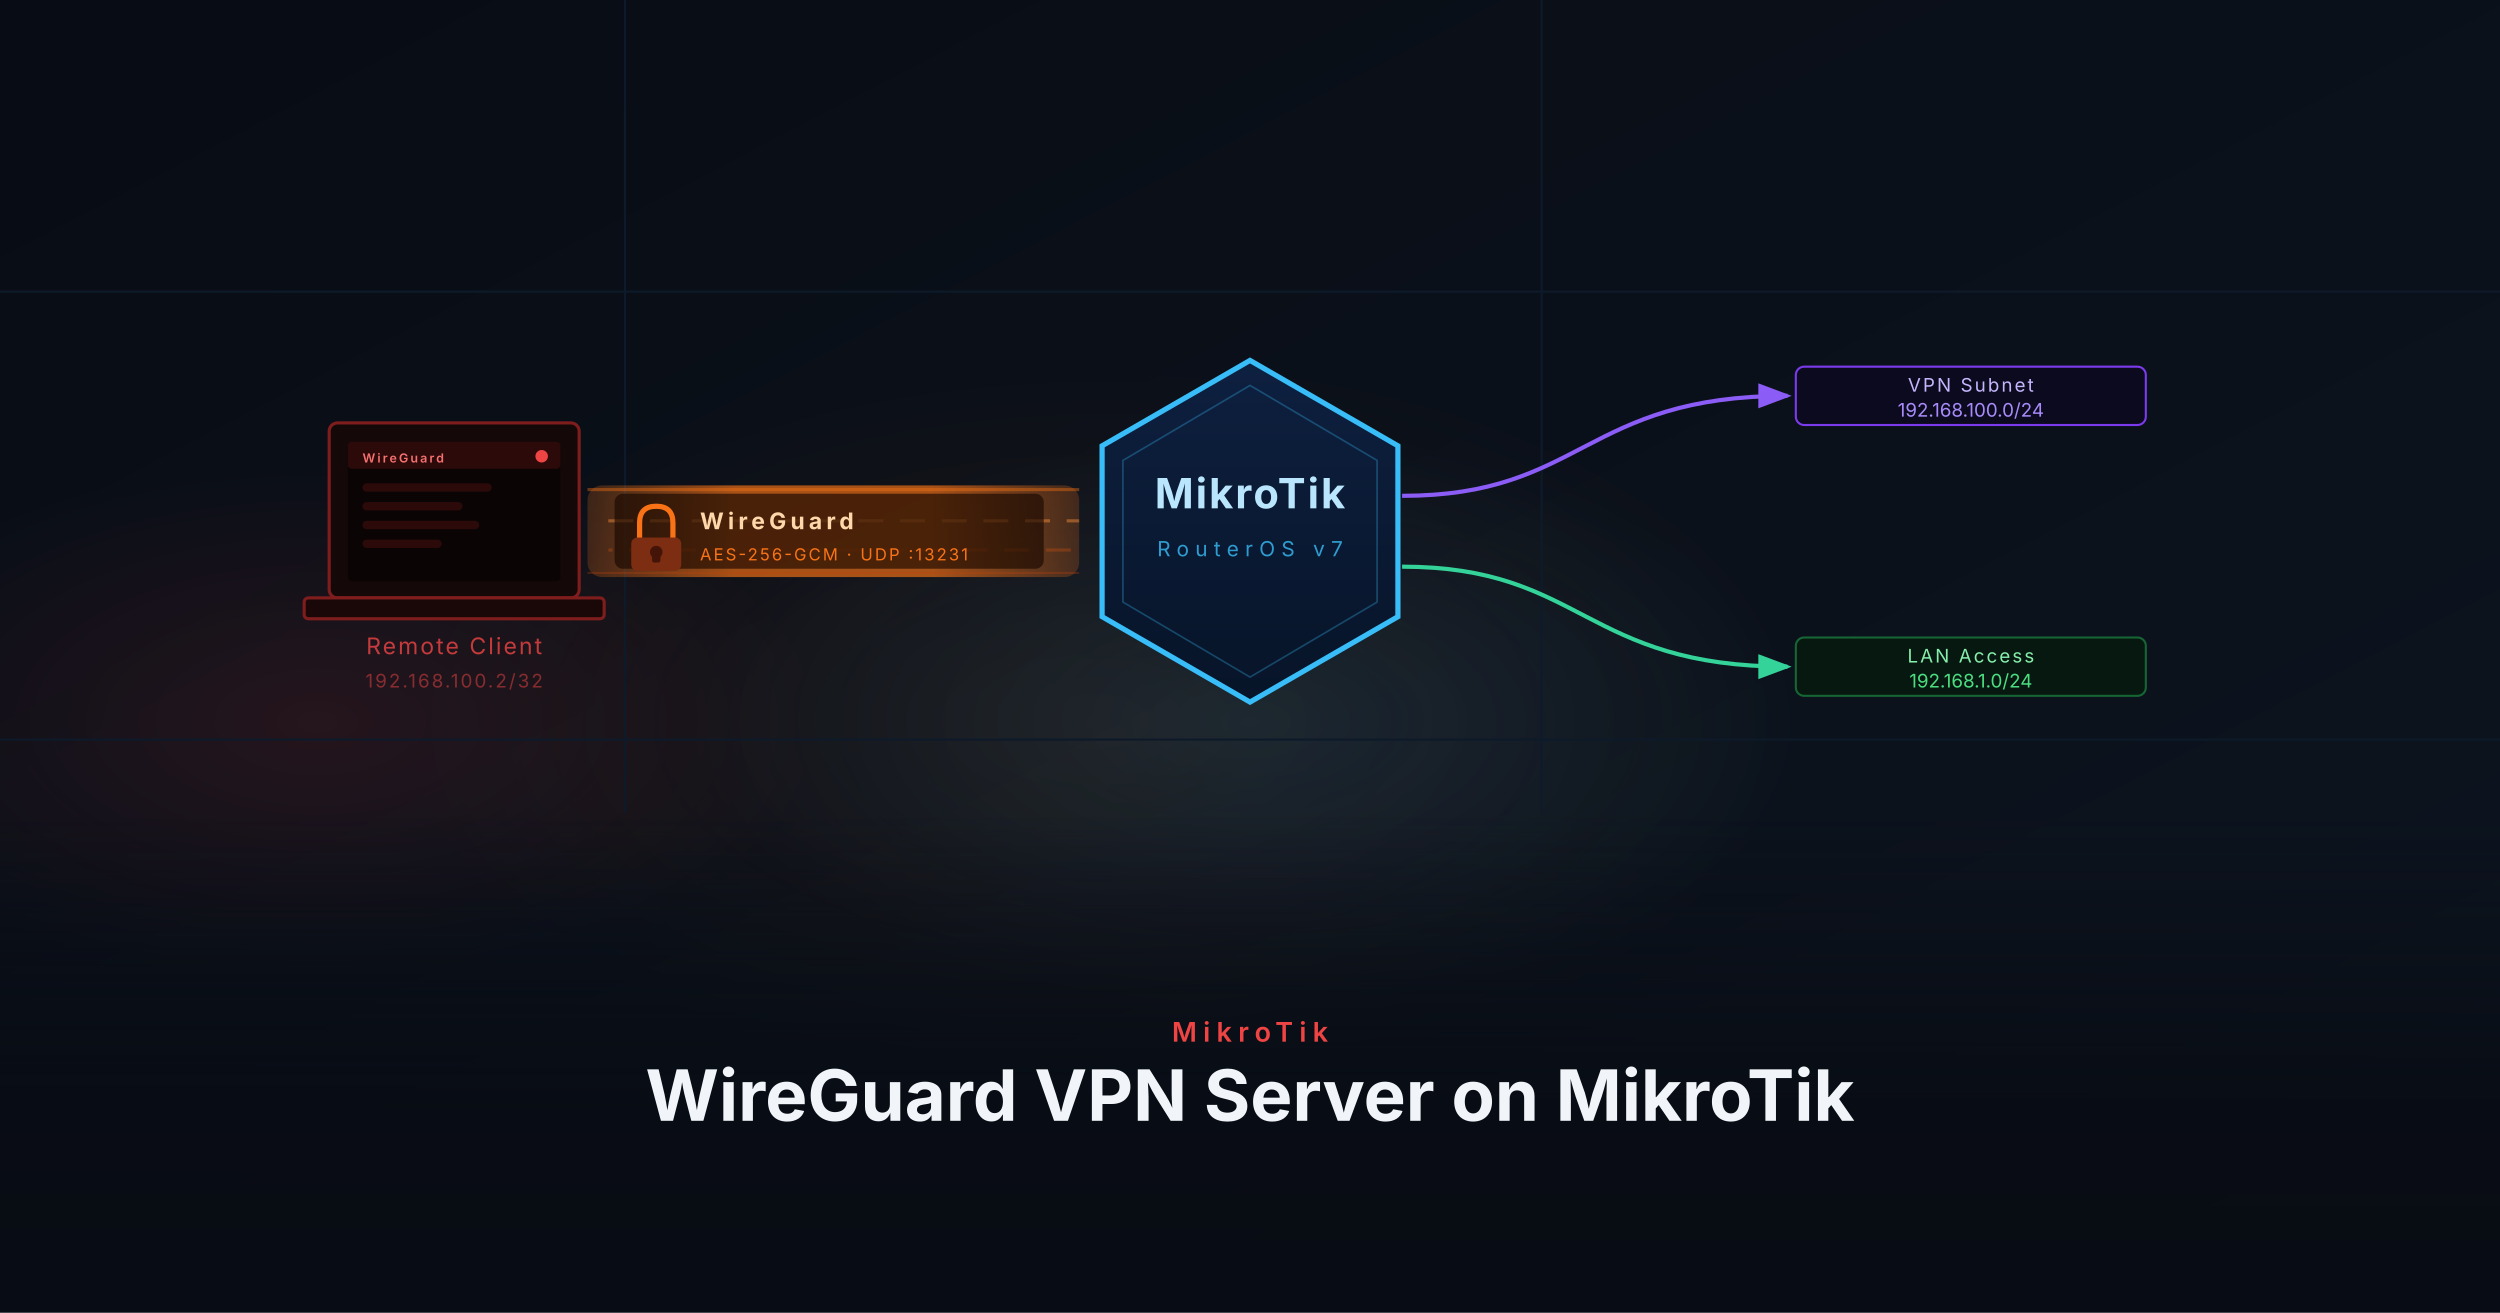
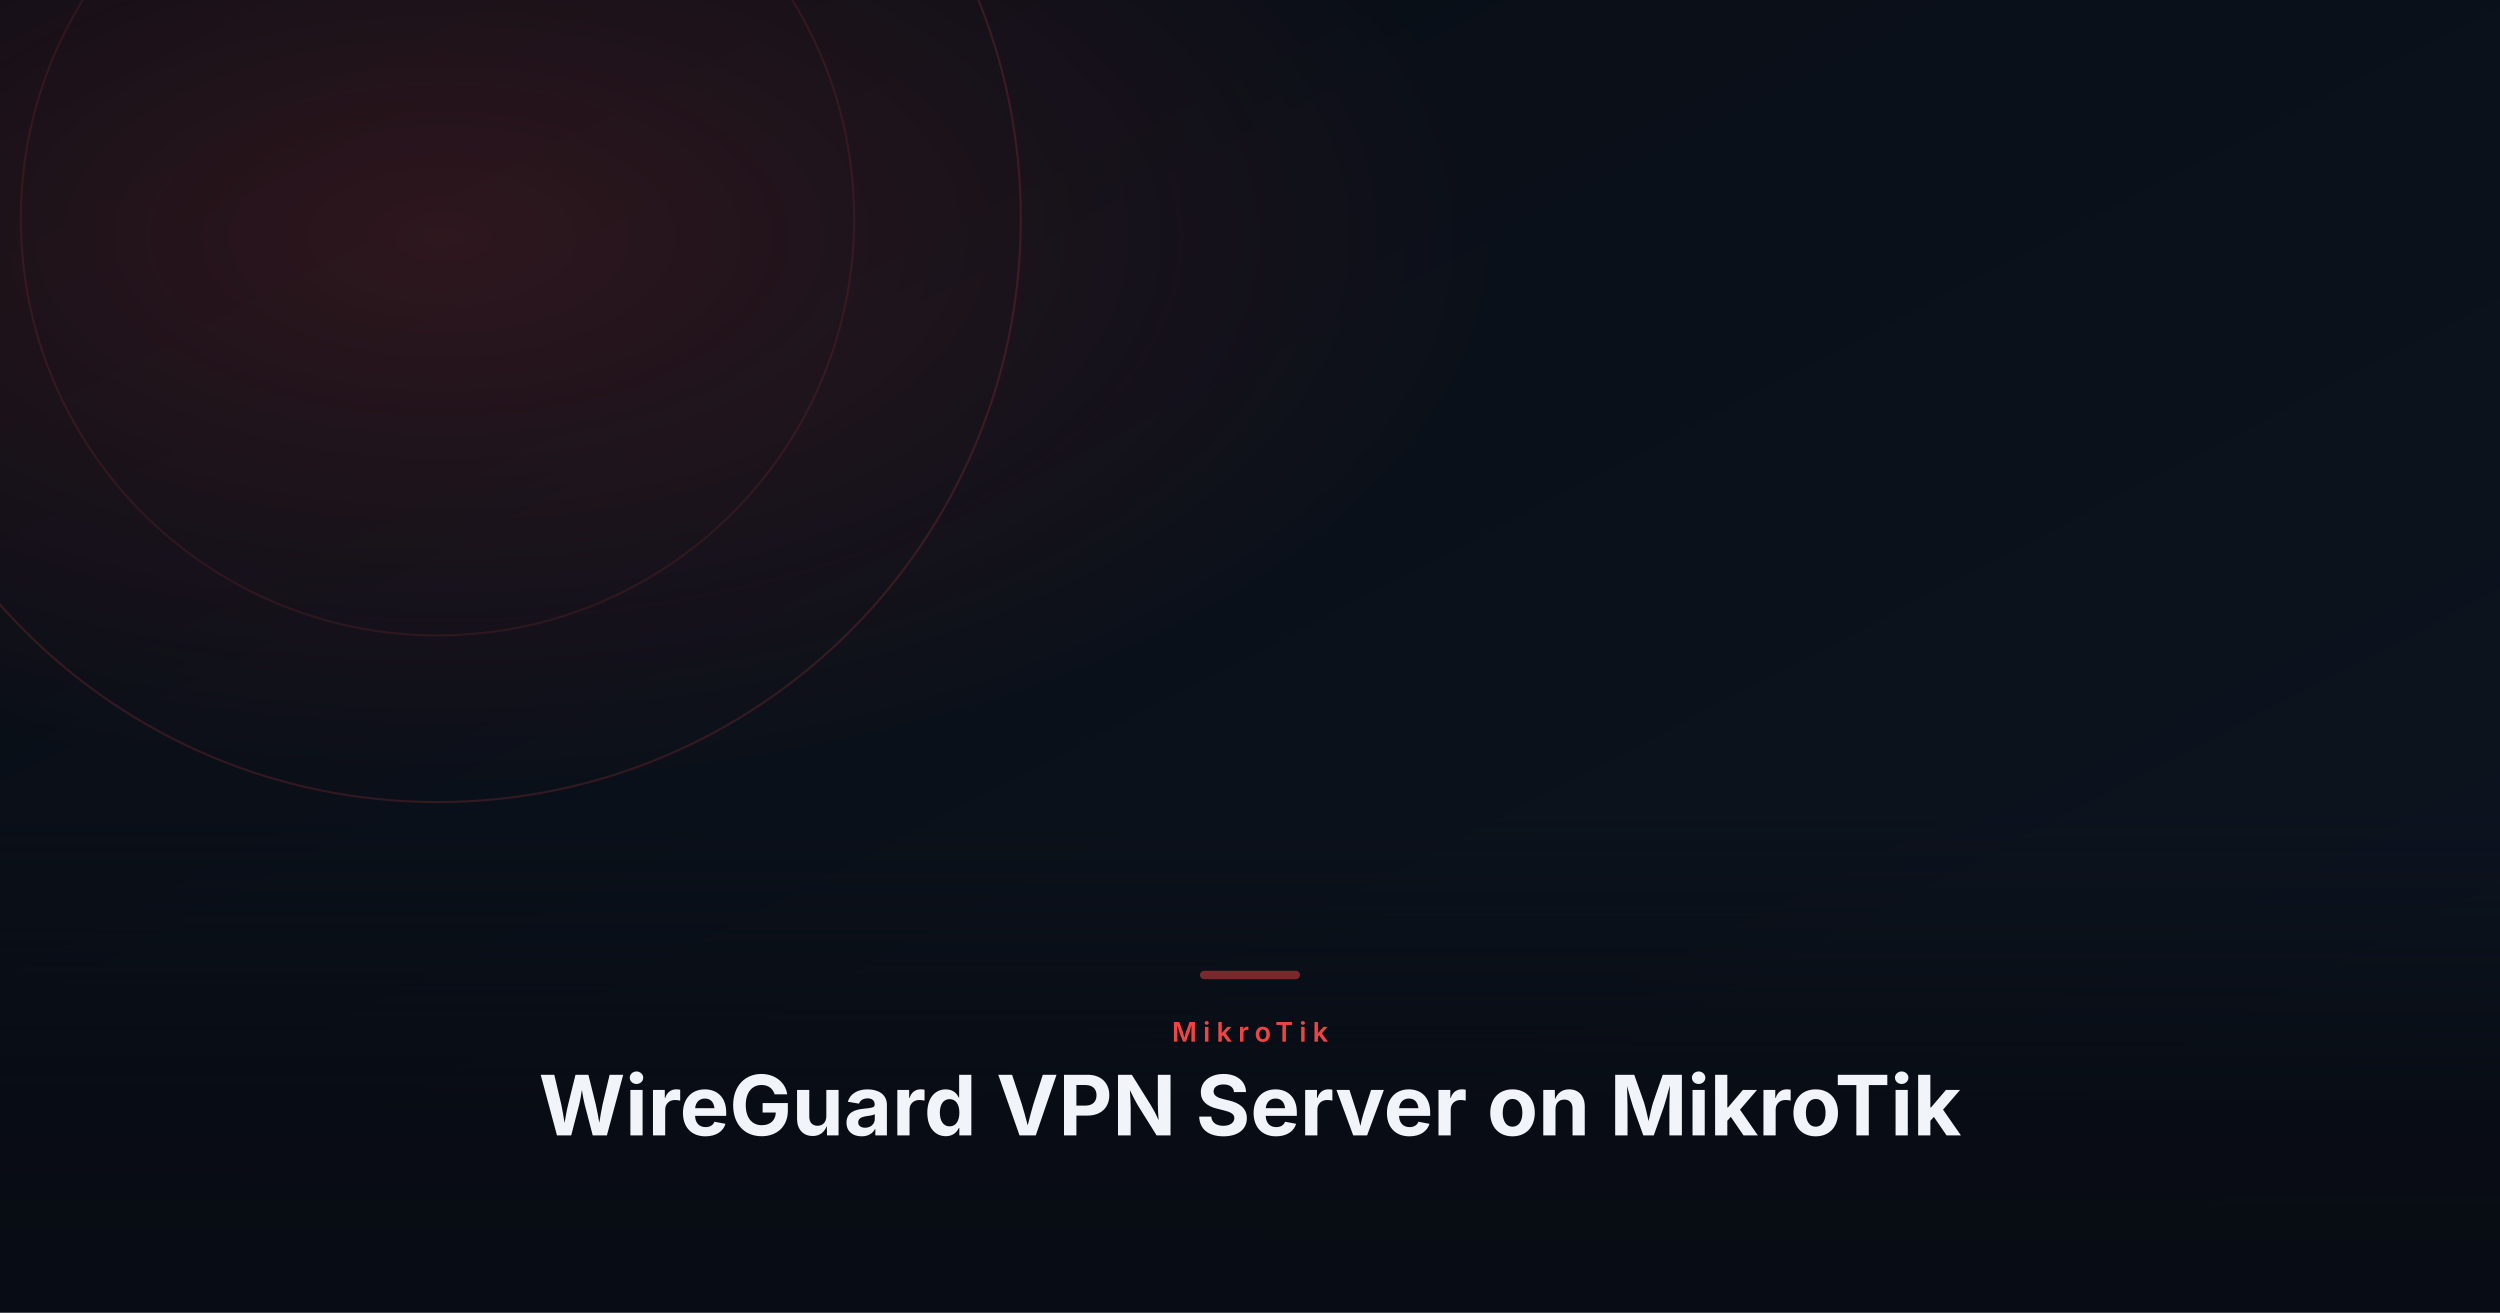
<svg xmlns="http://www.w3.org/2000/svg" viewBox="0 0 1200 630" width="1200" height="630" font-family="system-ui,-apple-system,BlinkMacSystemFont,'Segoe UI',sans-serif">
  <defs>
    <linearGradient id="bg" x1="0" y1="0" x2="1" y2="1">
      <stop offset="0%" stop-color="#080c14" />
      <stop offset="100%" stop-color="#0d1520" />
    </linearGradient>
+     <radialGradient id="glow" cx="18%" cy="18%" r="42%">
+       <stop offset="0%" stop-color="#ef4444" stop-opacity="0.16" />
+       <stop offset="100%" stop-color="#ef4444" stop-opacity="0" />
+     </radialGradient>
    <linearGradient id="textbg" x1="0" y1="0" x2="0" y2="1">
      <stop offset="0%" stop-color="#080c14" stop-opacity="0" />
      <stop offset="60%" stop-color="#080c14" stop-opacity="0.93" />
      <stop offset="100%" stop-color="#080c14" stop-opacity="1" />
    </linearGradient>
-     <linearGradient id="hex-fill" x1="0" y1="0" x2="0" y2="1">
-       <stop offset="0%" stop-color="#0e2040" />
-       <stop offset="100%" stop-color="#071428" />
-     </linearGradient>
-     <linearGradient id="tunnel-grad" x1="0" y1="0" x2="1" y2="0">
-       <stop offset="0%" stop-color="#f97316" stop-opacity="0.2" />
-       <stop offset="30%" stop-color="#f97316" stop-opacity="0.65" />
-       <stop offset="70%" stop-color="#f97316" stop-opacity="0.65" />
-       <stop offset="100%" stop-color="#f97316" stop-opacity="0.2" />
-     </linearGradient>
-     <radialGradient id="glow-red" cx="13%" cy="55%" r="20%">
-       <stop offset="0%" stop-color="#ef4444" stop-opacity="0.12" />
-       <stop offset="100%" stop-color="#ef4444" stop-opacity="0" />
-     </radialGradient>
-     <radialGradient id="glow-orange" cx="44%" cy="55%" r="28%">
-       <stop offset="0%" stop-color="#f97316" stop-opacity="0.08" />
-       <stop offset="100%" stop-color="#f97316" stop-opacity="0" />
-     </radialGradient>
-     <radialGradient id="glow-blue" cx="50%" cy="55%" r="22%">
-       <stop offset="0%" stop-color="#38bdf8" stop-opacity="0.10" />
-       <stop offset="100%" stop-color="#38bdf8" stop-opacity="0" />
-     </radialGradient>
-     <marker id="arr-purple" markerWidth="8" markerHeight="6" refX="7" refY="3" orient="auto">
-       <polygon points="0,0 8,3 0,6" fill="#8b5cf6" />
-     </marker>
-     <marker id="arr-green" markerWidth="8" markerHeight="6" refX="7" refY="3" orient="auto">
-       <polygon points="0,0 8,3 0,6" fill="#34d399" />
-     </marker>
  </defs>
  <rect width="1200" height="630" fill="url(#bg)" />
-   <rect width="1200" height="630" fill="url(#glow-red)" />
-   <rect width="1200" height="630" fill="url(#glow-orange)" />
-   <rect width="1200" height="630" fill="url(#glow-blue)" />
-   <g stroke="#0d1a2a" stroke-width="1">
-     <line x1="0" y1="140" x2="1200" y2="140" />
-     <line x1="0" y1="355" x2="1200" y2="355" />
-     <line x1="300" y1="0" x2="300" y2="390" />
-     <line x1="740" y1="0" x2="740" y2="390" />
-   </g>
-   <rect x="158" y="203" width="120" height="84" fill="#150808" stroke="#7f1d1d" stroke-width="1.5" rx="4" />
-   <rect x="167" y="212" width="102" height="67" fill="#0a0404" rx="2" />
-   <rect x="167" y="212" width="102" height="13" fill="#2d0a0a" rx="2" />
-   <text x="174" y="222" font-size="6" fill="#f87171" font-weight="600" letter-spacing="1">WireGuard</text>
-   <circle cx="260" cy="219" r="3" fill="#ef4444" />
-   <rect x="174" y="232" width="62" height="4" fill="#2d0a0a" rx="2" />
-   <rect x="174" y="241" width="48" height="4" fill="#2d0a0a" rx="2" />
-   <rect x="174" y="250" width="56" height="4" fill="#2d0a0a" rx="2" />
-   <rect x="174" y="259" width="38" height="4" fill="#2d0a0a" rx="2" />
-   <rect x="146" y="287" width="144" height="10" fill="#1a0808" stroke="#7f1d1d" stroke-width="1.5" rx="2" />
-   <text x="218" y="314" text-anchor="middle" font-size="11" fill="#ef4444" opacity="0.8" letter-spacing="1">Remote Client</text>
-   <text x="218" y="330" text-anchor="middle" font-size="9" fill="#ef4444" opacity="0.5" letter-spacing="1">192.168.100.2/32</text>
-   <rect x="282" y="233" width="236" height="44" fill="url(#tunnel-grad)" rx="7" />
-   <line x1="292" y1="250" x2="518" y2="250" stroke="#fb923c" stroke-width="1.5" stroke-dasharray="12,8" stroke-opacity="0.45" />
-   <line x1="292" y1="264" x2="518" y2="264" stroke="#ea580c" stroke-width="1.5" stroke-dasharray="12,8" stroke-dashoffset="10" stroke-opacity="0.28" />
-   <line x1="282" y1="235" x2="518" y2="235" stroke="#f97316" stroke-width="1.5" stroke-opacity="0.4" />
-   <line x1="282" y1="275" x2="518" y2="275" stroke="#c2410c" stroke-width="1" stroke-opacity="0.3" />
-   <rect x="295" y="237" width="206" height="36" fill="#180800" fill-opacity="0.65" rx="4" />
-   <path d="M 307,258 L 307,251 Q 307,243 315,243 Q 323,243 323,251 L 323,258" fill="none" stroke="#f97316" stroke-width="2.5" stroke-linecap="round" />
-   <rect x="303" y="258" width="24" height="16" fill="#7c2d12" rx="3" />
-   <circle cx="315" cy="265" r="3" fill="#431407" />
-   <rect x="313" y="265" width="4" height="5" fill="#431407" rx="1" />
-   <text x="336" y="254" font-size="11" fill="#fed7aa" font-weight="700" letter-spacing="2">WireGuard</text>
-   <text x="336" y="269" font-size="8" fill="#f97316" letter-spacing="1">AES-256-GCM · UDP :13231</text>
-   <polygon points="600,173 671,214 671,296 600,337 529,296 529,214" fill="url(#hex-fill)" stroke="#38bdf8" stroke-width="2.5" />
-   <polygon points="600,185 661,221 661,289 600,325 539,289 539,221" fill="none" stroke="#38bdf8" stroke-width="0.8" stroke-opacity="0.3" />
-   <text x="600" y="244" text-anchor="middle" font-size="20" font-weight="700" fill="#bae6fd" letter-spacing="1">MikroTik</text>
-   <text x="600" y="267" text-anchor="middle" font-size="10" fill="#38bdf8" letter-spacing="3" opacity="0.8">RouterOS v7</text>
-   <path d="M 673,238 C 760,238 760,190 858,190" fill="none" stroke="#8b5cf6" stroke-width="2" marker-end="url(#arr-purple)" />
-   <rect x="862" y="176" width="168" height="28" fill="#0c0a1e" stroke="#7c3aed" stroke-width="1" rx="4" />
-   <text x="946" y="188" text-anchor="middle" font-size="9" fill="#c4b5fd" letter-spacing="1">VPN Subnet</text>
-   <text x="946" y="200" text-anchor="middle" font-size="9" fill="#a78bfa">192.168.100.0/24</text>
-   <path d="M 673,272 C 760,272 760,320 858,320" fill="none" stroke="#34d399" stroke-width="2" marker-end="url(#arr-green)" />
-   <rect x="862" y="306" width="168" height="28" fill="#071810" stroke="#166534" stroke-width="1" rx="4" />
-   <text x="946" y="318" text-anchor="middle" font-size="9" fill="#86efac" letter-spacing="1">LAN Access</text>
-   <text x="946" y="330" text-anchor="middle" font-size="9" fill="#4ade80">192.168.1.0/24</text>
+   <rect width="1200" height="630" fill="url(#glow)" />
+   <circle cx="210" cy="105" r="280" fill="none" stroke="#ef4444" stroke-width="1" stroke-opacity="0.18" />
+   <circle cx="210" cy="105" r="200" fill="none" stroke="#ef4444" stroke-width="1" stroke-opacity="0.12" />
+   <rect x="576" y="466" width="48" height="4" rx="2" fill="#ef4444" />
  <rect x="0" y="390" width="1200" height="240" fill="url(#textbg)" />
  <text x="600" y="500" text-anchor="middle" font-size="13" fill="#ef4444" letter-spacing="3" font-weight="600">MikroTik</text>
-   <text x="600" y="538" text-anchor="middle" font-size="34" font-weight="700" fill="#f1f5f9">WireGuard VPN Server on MikroTik</text>
+   <text x="600" y="545" text-anchor="middle" font-size="40" font-weight="700" fill="#f1f5f9">WireGuard VPN Server on MikroTik</text>
</svg>
